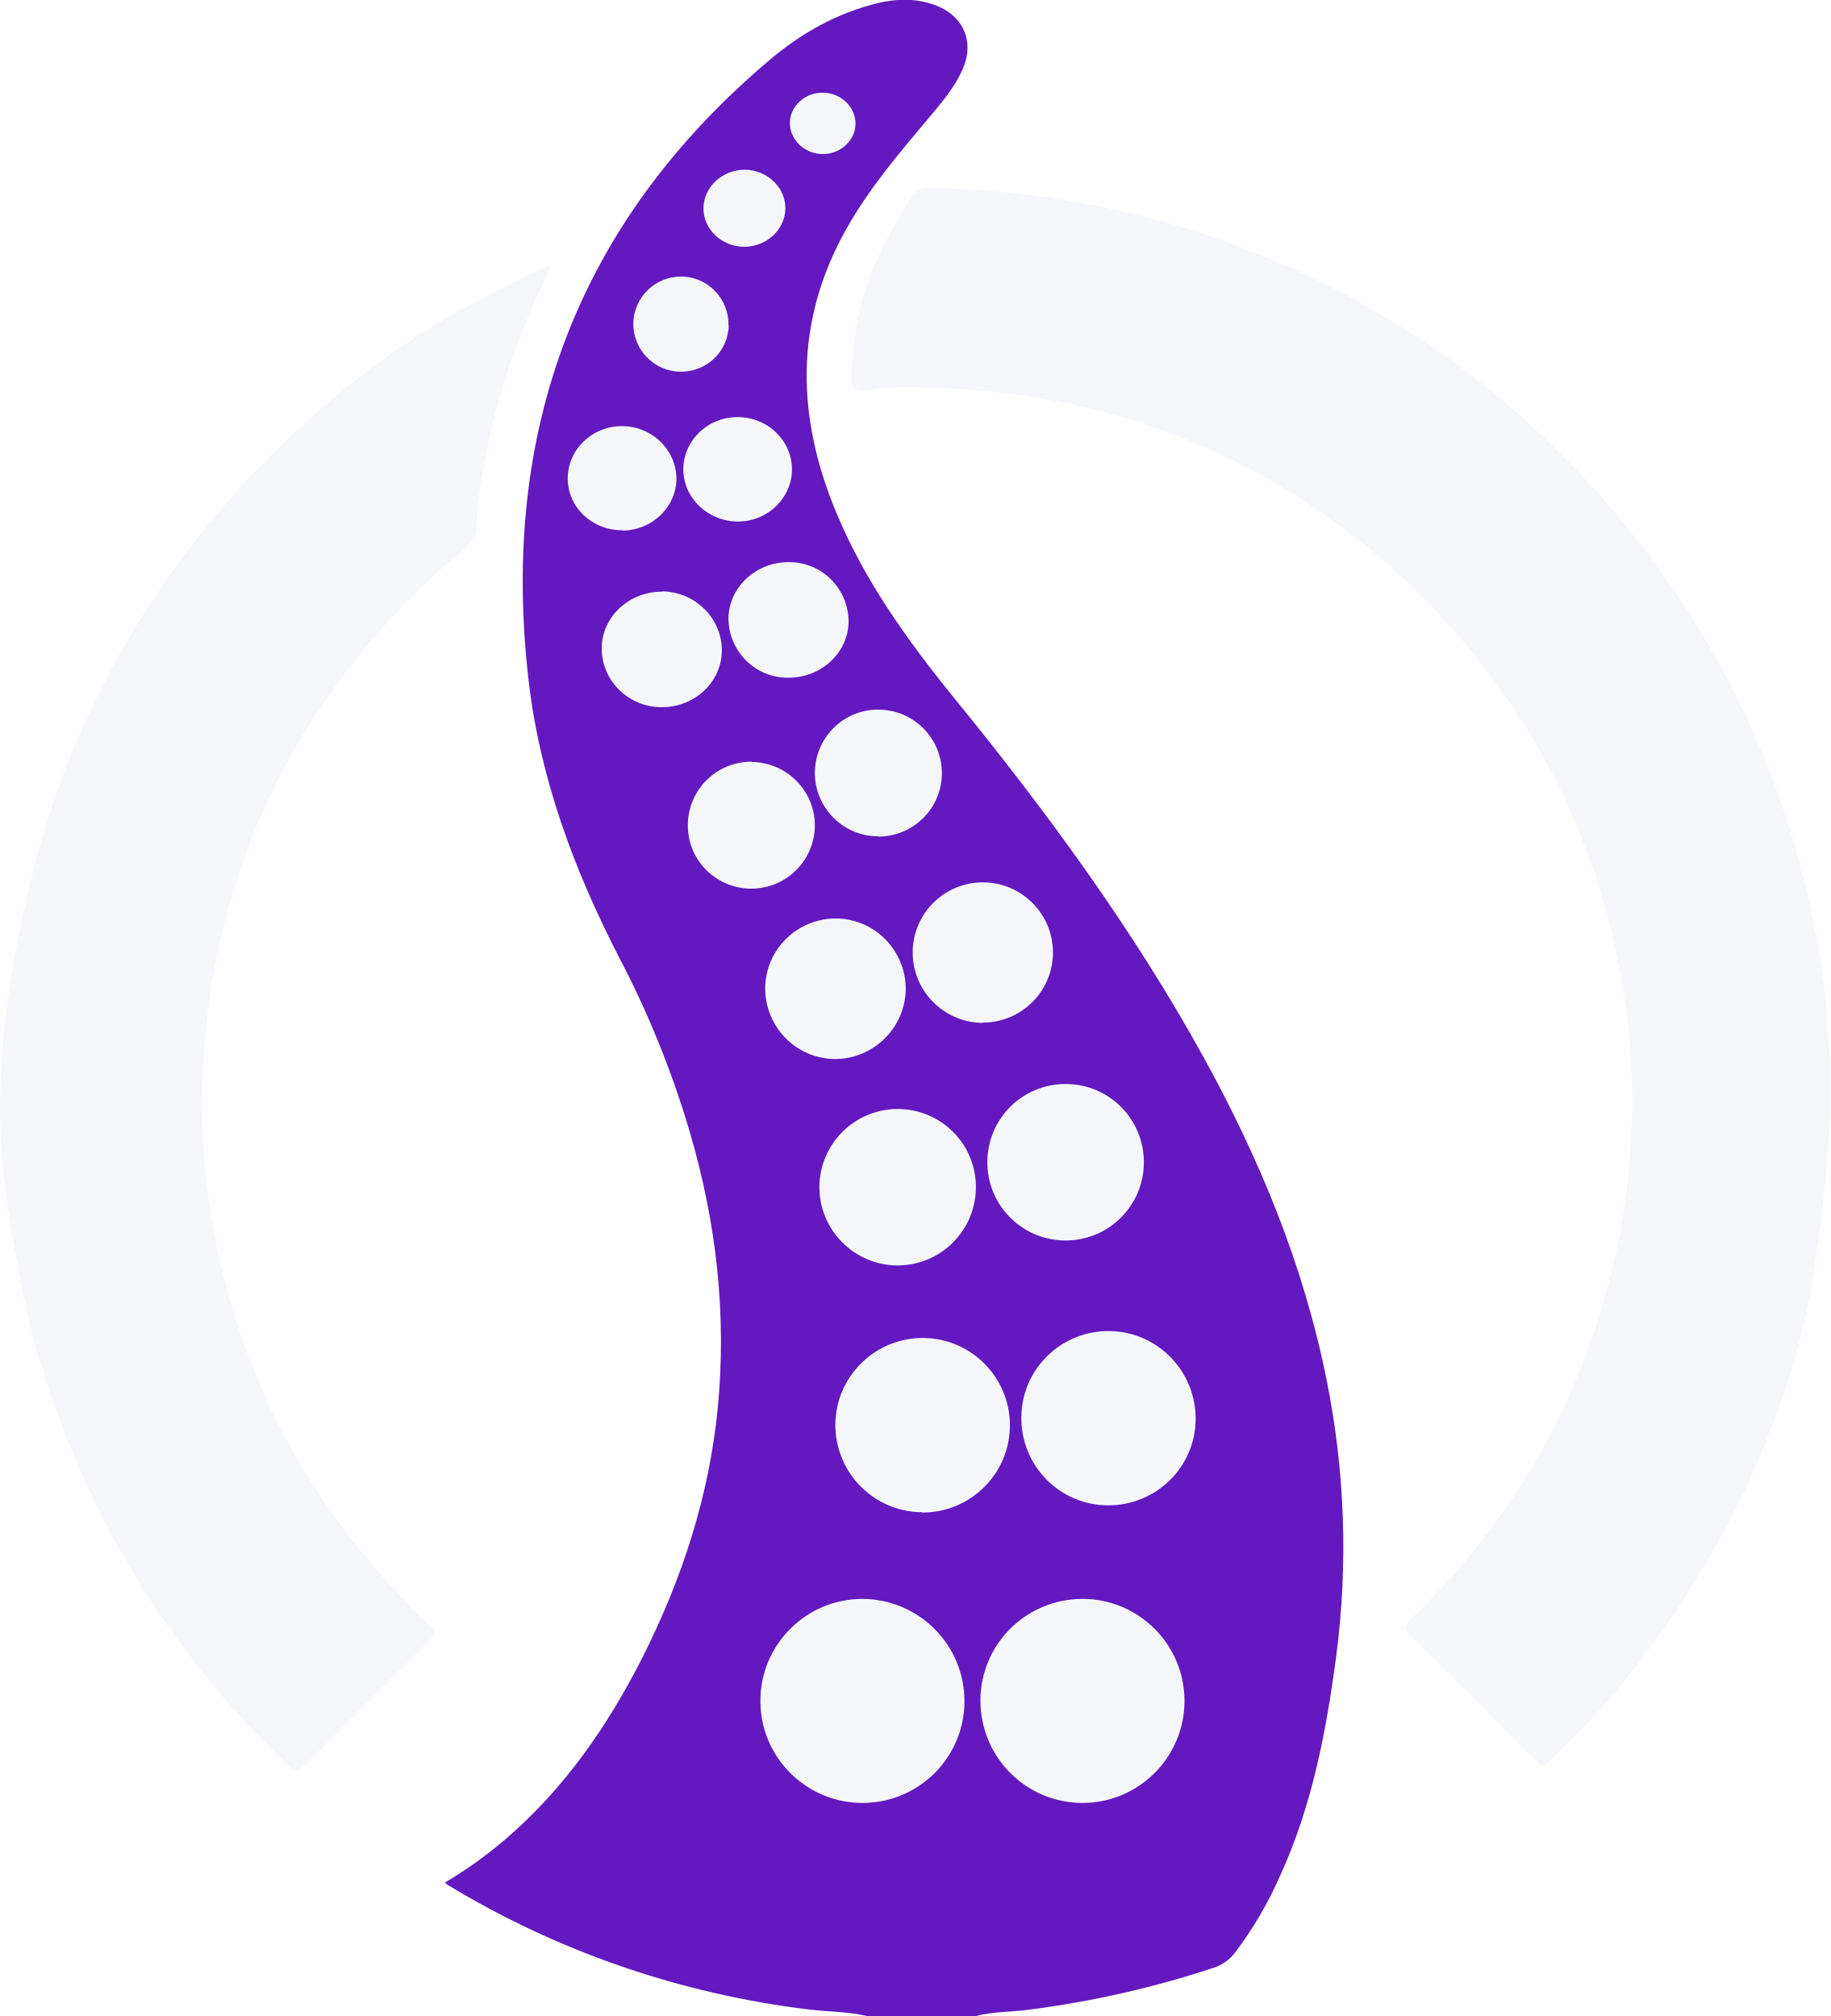
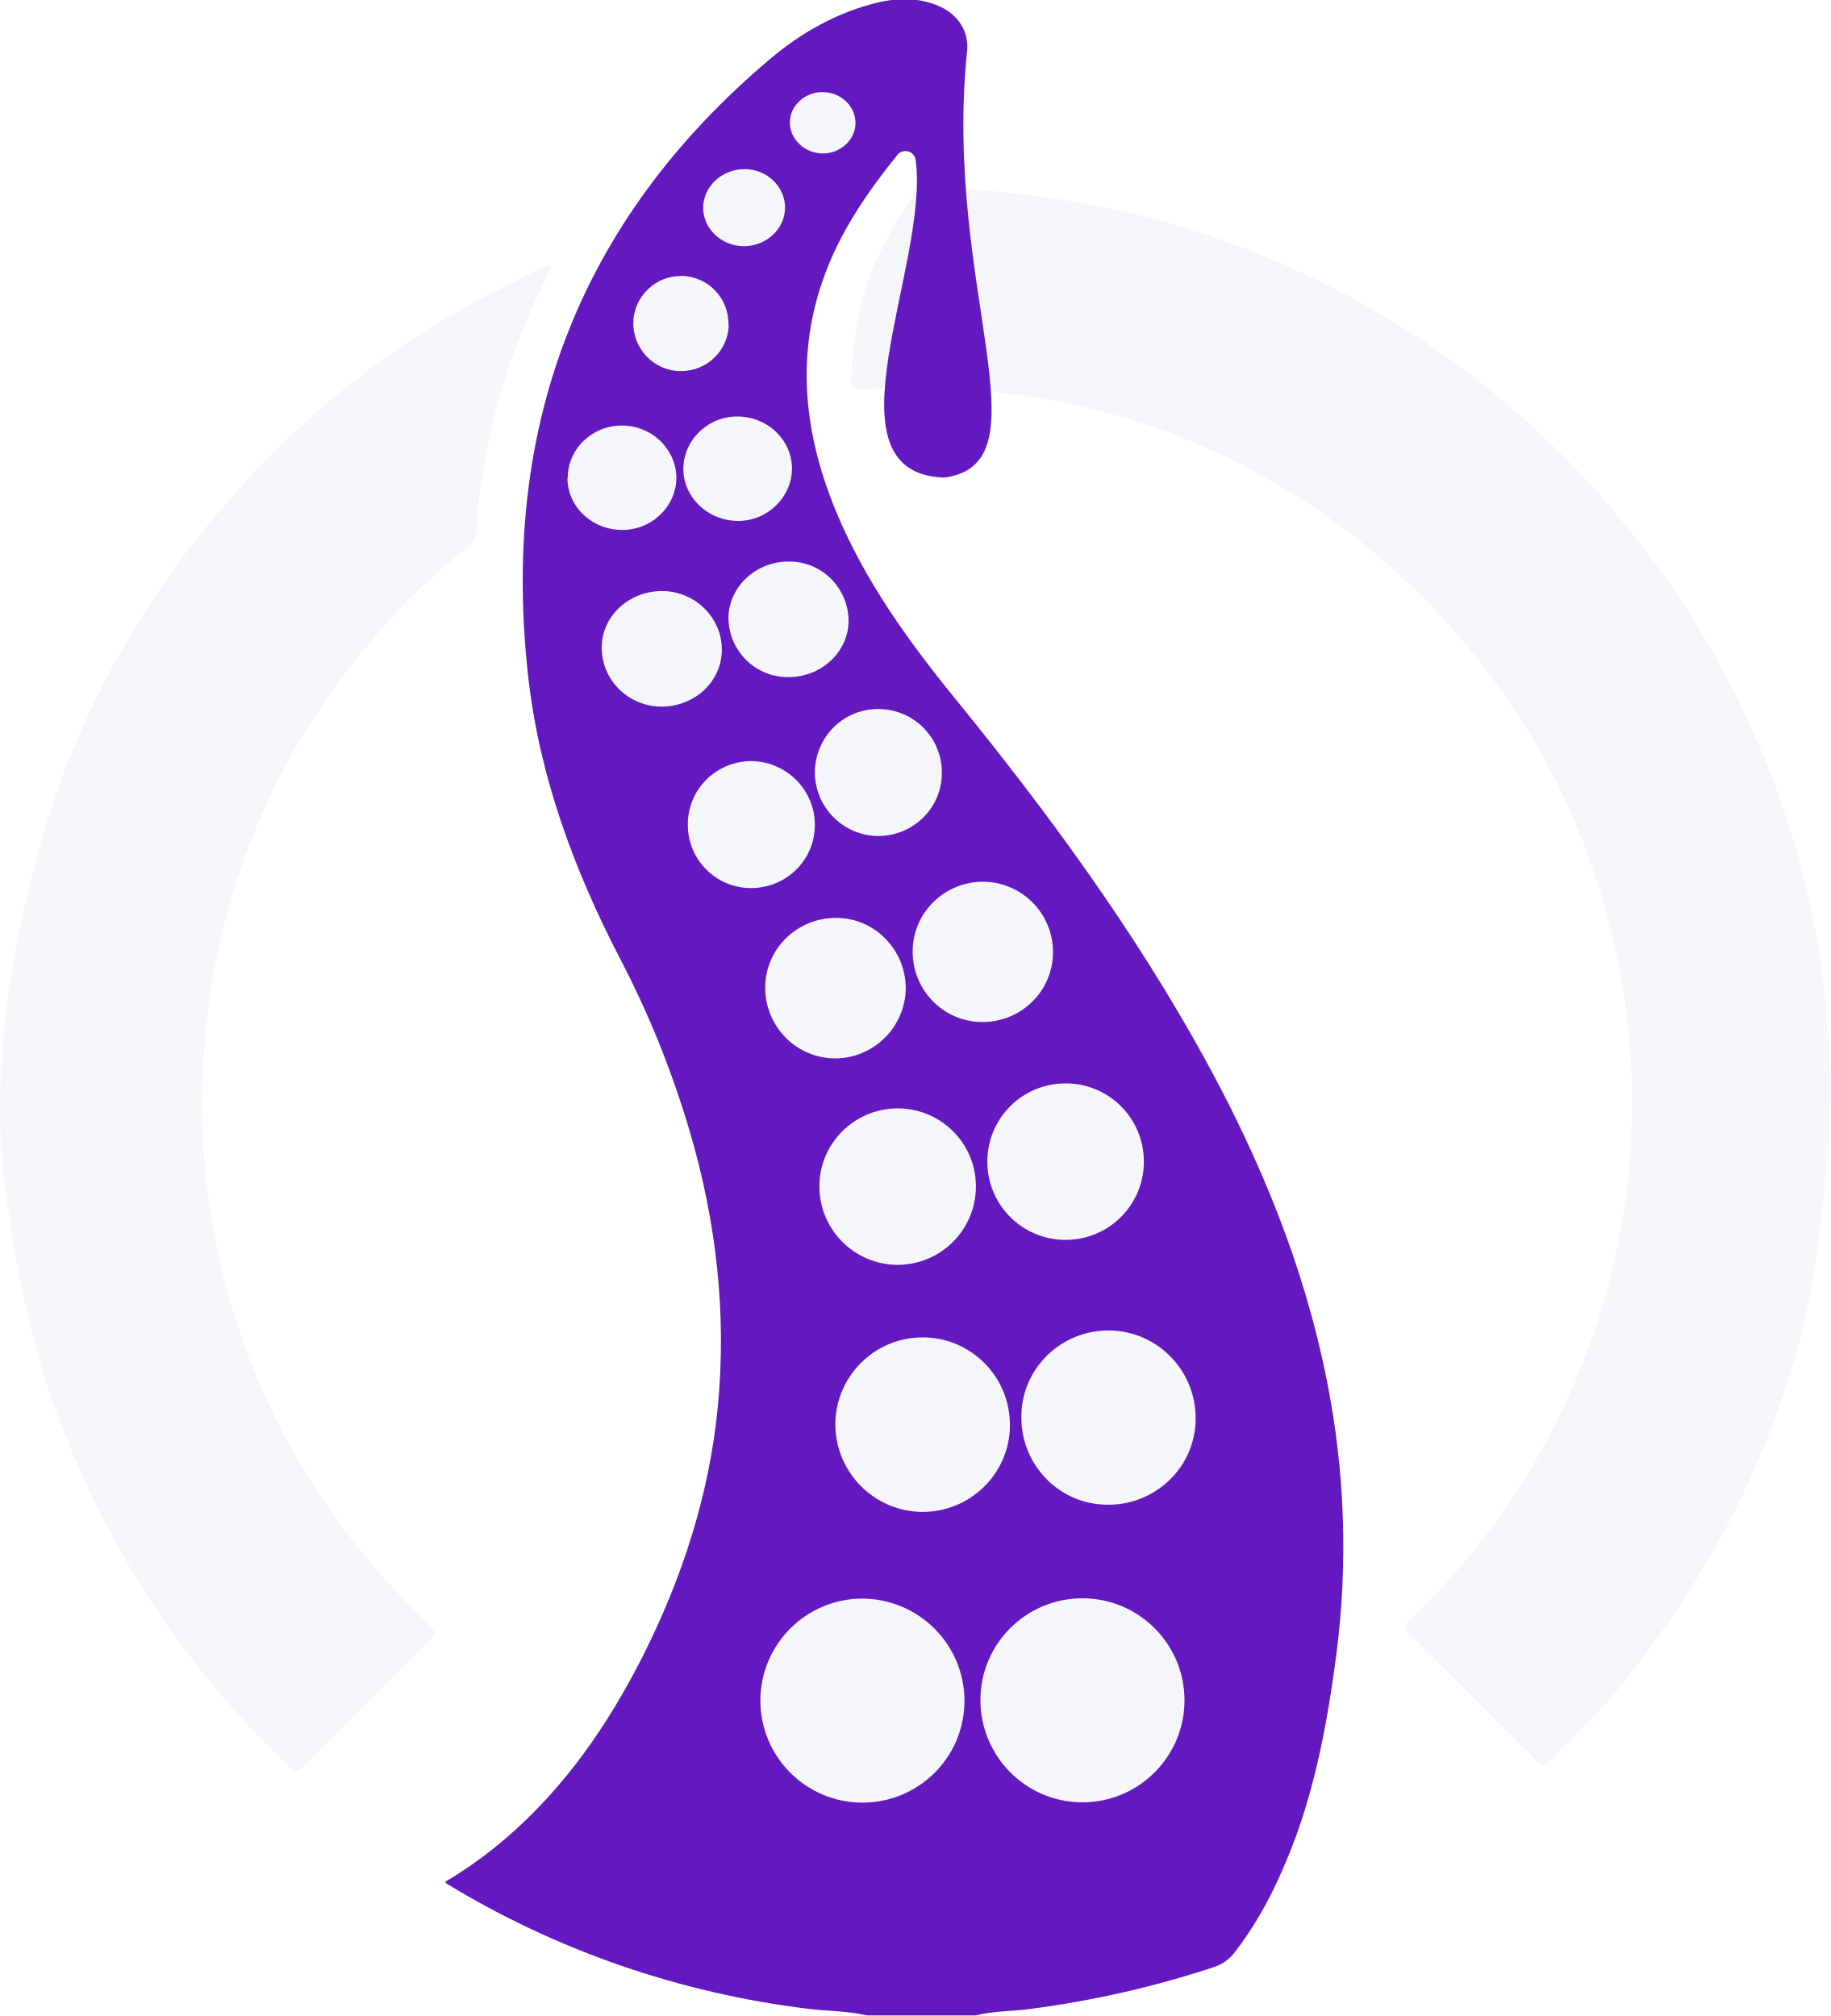
<svg xmlns="http://www.w3.org/2000/svg" id="Layer_1" version="1.1" viewBox="0 0 608.1 669.9">
  <defs>
    <style>
      .st0 {
        fill: #f5f6fa;
      }

      .st1 {
        fill: #6319bf;
      }
    </style>
  </defs>
  <path class="st0" d="M607.4,347c3,23-3.8,76.5-8.8,95.8-6.9,26.6-17.4,52.1-31.3,75.8-9.4,16-20.1,31.1-32,45.3-6.4,7.7-13.8,14.5-20.8,21.7-1.4,1.4-2.3,1.3-3.7,0-14.2-14.3-28.4-28.5-42.6-42.6-2.3-2.3-1-3.6.7-5.2,14-13.5,26.3-28.5,36.7-44.9,25.7-40.9,38.4-88.5,36.4-136.8-.8-18.5-3.8-36.8-8.8-54.5-4.1-14.6-9.6-28.8-16.4-42.3-8.3-16.3-18.5-31.5-30.2-45.5-18-21.6-39.7-39.8-64-53.8-22.3-12.9-46.5-21.9-71.8-26.7-18.6-3.5-37.4-5-56.3-4.5-2.8,0-5.4,1-8.2.9-2.6-.1-3.6-1.1-3.5-3.7.5-13.8,2.7-27.3,8.6-40,3.4-7.4,7.4-14.6,12-21.3.9-1.5,2.6-2.4,4.3-2.3,14.3.2,28.6,1.4,42.8,3.6,18.9,2.8,37.5,7.4,55.5,13.8,17.7,6.3,34.8,14.2,51,23.7,16.1,9.2,31.2,20,45.2,32.1,24.2,20.9,45,45.4,61.8,72.6,9.4,15.4,17.5,31.6,24,48.4,6.4,16.4,11.3,33.4,14.7,50.7,1.9,9.9,3.4,19.9,4.3,30" />
-   <path class="st0" d="M2.4,399c-9-53,9.5-119.5,20.6-147,10.7-26.4,25.1-51.1,42.7-73.4,10.5-13.3,22-25.7,34.5-37.1,17-15.7,35.9-29.3,56.2-40.4,7.1-3.9,14.5-7.4,21.8-11.2,1.4-.7,2.9-1.2,5.3-2.1-3,6.4-5.6,11.8-8,17.4-7,16.2-12,33.2-14.9,50.6-1,6.3-2.2,12.5-2.2,18.9,0,4.6-3.1,7.1-6.2,9.6-10.7,8.8-20.6,18.7-29.5,29.4-9.2,10.9-17.5,22.6-24.6,34.9-10.9,19-19.1,39.5-24.2,60.9-3.2,13.5-5.3,27.2-6.2,41-.7,8.7-.8,17.5-.4,26.3.9,18.2,3.8,36.2,8.7,53.8,4.1,14.9,9.7,29.3,16.7,43,8.2,16.1,18.2,31.1,29.8,44.9,6.4,7.6,13.2,14.8,20.3,21.6,2.1,2,1.8,3.2-.1,5.1-13.8,13.7-27.6,27.5-41.3,41.3-2.2,2.2-3.5,2.3-5.8,0-40-37.8-68.9-85.9-83.7-138.9-4.5-16.2-7.2-32.6-9.7-49.1" />
+   <path class="st0" d="M2.4,399c-9-53,9.5-119.5,20.6-147,10.7-26.4,25.1-51.1,42.7-73.4,10.5-13.3,22-25.7,34.5-37.1,17-15.7,35.9-29.3,56.2-40.4,7.1-3.9,14.5-7.4,21.8-11.2,1.4-.7,2.9-1.2,5.3-2.1-3,6.4-5.6,11.8-8,17.4-7,16.2-12,33.2-14.9,50.6-1,6.3-2.2,12.5-2.2,18.9s-3.1,7.1-6.2,9.6c-10.7,8.8-20.6,18.7-29.5,29.4-9.2,10.9-17.5,22.6-24.6,34.9-10.9,19-19.1,39.5-24.2,60.9-3.2,13.5-5.3,27.2-6.2,41-.7,8.7-.8,17.5-.4,26.3.9,18.2,3.8,36.2,8.7,53.8,4.1,14.9,9.7,29.3,16.7,43,8.2,16.1,18.2,31.1,29.8,44.9,6.4,7.6,13.2,14.8,20.3,21.6,2.1,2,1.8,3.2-.1,5.1-13.8,13.7-27.6,27.5-41.3,41.3-2.2,2.2-3.5,2.3-5.8,0-40-37.8-68.9-85.9-83.7-138.9-4.5-16.2-7.2-32.6-9.7-49.1" />
  <path class="st0" d="M288.3,49.2c0,7.6-6.9,3.9-15.1,3.8s-14.9,3.6-14.8-4,6.9-23.9,15.1-23.8,14.9,16.4,14.8,24Z" />
-   <path class="st0" d="M320.5,611c-51.3,0-84.1-20-84.1-51.4,0-26.2,37.9-44.6,92.1-44.6,45.8,0,78,21.7,78,52.6,0,23.9-38.7,43.4-85.9,43.4Z" />
-   <path class="st0" d="M338.3,431c47.1,0,78.1,16,78.1,40.2,0,22.8-32.9,37.8-83,37.8-44.8,0-75-16.5-75-41,0-21.4,33.6-37,79.9-37Z" />
-   <path class="st0" d="M258.4,386.7c0-23.4,26.7-40.5,64.9-40.7,32.1-.1,67,18.1,63.9,42.6-2.9,23.5-26.5,38.4-67.6,38.4-36.4,0-61.2-16.3-61.2-40.3Z" />
-   <path class="st0" d="M359,319.7c4.4,18.7-25.6,39.6-55.5,38.2-33.6-1.6-55.1-15.6-55-39.5,0-22.6,22.3-37.4,56.2-37.4,32.7,0,54.3,15.4,54.3,38.7Z" />
-   <path class="st0" d="M268.7,302c-31.1,0-50.4-14.4-50.4-37.3,0-22,20.3-35.7,52.6-35.7,31,0,50.4,14.4,50.4,37.3,0,22-20.2,35.7-52.6,35.7Z" />
-   <path class="st0" d="M239.5,244c-29.2,0-48.1-13-48.1-32.9,0-20.2,18.2-32.1,48.7-32.1,28.7,0,47.4,13.3,47.3,33.5,0,19.4-18.5,31.5-47.9,31.5Z" />
+   <path class="st0" d="M320.5,611c-51.3,0-84.1-20-84.1-51.4s37.9-44.6,92.1-44.6,78,21.7,78,52.6-38.7,43.4-85.9,43.4h-.1Z" />
+   <path class="st0" d="M338.3,431c47.1,0,78.1,16,78.1,40.2s-32.9,37.8-83,37.8-75-16.5-75-41,33.6-37,79.9-37Z" />
+   <path class="st0" d="M258.4,386.7c0-23.4,26.7-40.5,64.9-40.7,32.1-.1,67,18.1,63.9,42.6-2.9,23.5-26.5,38.4-67.6,38.4s-61.2-16.3-61.2-40.3h0Z" />
+   <path class="st0" d="M359,319.7c4.4,18.7-25.6,39.6-55.5,38.2-33.6-1.6-55.1-15.6-55-39.5,0-22.6,22.3-37.4,56.2-37.4s54.3,15.4,54.3,38.7h0Z" />
+   <path class="st0" d="M268.7,302c-31.1,0-50.4-14.4-50.4-37.3s20.3-35.7,52.6-35.7,50.4,14.4,50.4,37.3-20.2,35.7-52.6,35.7h0Z" />
+   <path class="st0" d="M239.5,244c-29.2,0-48.1-13-48.1-32.9s18.2-32.1,48.7-32.1,47.4,13.3,47.3,33.5c0,19.4-18.5,31.5-47.9,31.5Z" />
  <path class="st0" d="M267.4,159.2c0,14.6-16.9,23.9-43.1,23.8-24.5,0-41-9.8-40.9-24.2,0-14.6,16.9-23.9,43.1-23.8,24.5,0,41,9.8,40.9,24.2Z" />
-   <path class="st0" d="M228,128c-12.9,0-19.6-7.5-19.6-21.7,0-14.6,6.7-21.4,20.8-21.3,12.6.1,19.3,7.8,19.2,22.2-.1,13.7-7.2,20.9-20.4,20.8Z" />
-   <path class="st0" d="M248.3,85.2c-12.1-.1-17-12.4-16.7-20.6.2-7.3,7.3-11.5,18.9-11.2,10.7.2,17,4.6,16.9,12,0,8-7.3,20-19.1,19.9Z" />
-   <path class="st1" d="M288,669.9c-6.5-1.5-13.1-1.4-19.6-2.2-42.5-5.2-83.4-19.3-119.9-41.5-.2-.1-.3-.3-.6-.7,7.1-4.2,13.9-9.1,20.2-14.5,19.5-16.8,33.8-37.5,45.4-60.4,13.1-26,22-53.3,24.9-82.3,3.1-31.4-.4-62.1-9.3-92.3-5.9-20-13.7-39.3-23.4-57.8-15-29.1-26.3-59.5-30.1-92.1-9.6-82.7,16.1-152.1,80.1-206.2,10.5-8.9,22.4-15.6,36-18.9,6.5-1.5,12.9-1.6,19.2.8,9,3.4,12.8,11.8,9.1,20.7-2.7,6.5-7.3,11.7-11.7,17-9.8,11.6-19.6,23.2-27.1,36.5-17.4,30.9-16.7,62.5-3.3,94.5,9.4,22.6,23.5,42.2,38.8,61.1,30.8,37.8,59.6,77,83.2,119.8,18.6,33.8,33.2,69.1,40.8,107.1,6.1,30.2,7.2,61.2,3.2,91.8-3.3,25-8,49.7-18.6,72.9-4,9.1-9,17.7-15,25.6-1.8,2.4-4.3,4.2-7.2,5.1-19.9,6.6-40.4,11.2-61.2,13.9-5.9.8-11.9.6-17.7,2.1h-36.2ZM359.6,599.1c18.7,0,33.9-15.2,33.9-33.9s-15.2-33.9-33.9-33.9c-18.7,0-33.9,15.1-33.9,33.8,0,18.7,15.1,34,33.9,34,0,0,0,0,0,0h0ZM286.5,531.3c-18.7,0-33.9,15.2-33.9,33.9s15.2,33.9,33.9,33.9c18.7,0,33.9-15.1,33.9-33.8,0-18.7-15.1-33.9-33.9-34h0ZM306.3,502.6c16,.1,29.1-12.8,29.2-28.8.1-16-12.8-29.1-28.8-29.2-16-.1-29.1,12.8-29.2,28.8,0,0,0,0,0,0,0,16,12.8,29,28.8,29.1h0ZM368.6,442.3c-16-.2-29.2,12.6-29.3,28.6-.2,16,12.6,29.2,28.6,29.3,16,.2,29.2-12.6,29.3-28.6,0,0,0,0,0,0,.1-16-12.7-29.1-28.6-29.3h0ZM298.3,368.5c-14.4,0-26,11.6-26.1,25.9,0,14.4,11.6,26,25.9,26.1,14.3,0,25.9-11.4,26.1-25.7.2-14.4-11.3-26.1-25.7-26.3,0,0-.1,0-.2,0h0ZM380,386.2c0-14.4-11.6-26-26-26s-26,11.6-26,26,11.6,26,26,26c0,0,.1,0,.2,0,14.3-.1,25.8-11.7,25.8-26ZM326.3,339.8c12.9.1,23.4-10.3,23.5-23.1.1-12.9-10.3-23.4-23.1-23.5-12.9-.1-23.4,10.3-23.5,23.1,0,0,0,.1,0,.2,0,12.8,10.3,23.2,23.1,23.4h0ZM300.9,328.7c0-12.9-10.3-23.4-23.2-23.5-12.9,0-23.4,10.3-23.5,23.2,0,12.8,10.2,23.3,23,23.5,12.9.1,23.5-10.3,23.7-23.2h0ZM291.7,278c11.7,0,21.1-9.3,21.2-21,0-11.7-9.3-21.1-21-21.2s-21.1,9.3-21.2,21c0,0,0,0,0,0,0,11.6,9.4,21.1,21,21.1ZM249.7,253.1c-11.7,0-21.1,9.3-21.2,21s9.3,21.1,21,21.2c11.7,0,21.1-9.3,21.2-21,0,0,0,0,0,0,0-11.6-9.4-21-21-21.1h0ZM262.3,186.8c-10.9-.2-20,8.1-20.3,18.4-.1,10.9,8.6,19.9,19.5,20,0,0,0,0,.1,0,10.9.2,20.1-8.1,20.3-18.4.1-10.9-8.6-19.9-19.5-20,0,0,0,0,0,0h0ZM219.9,196.6c-10.9,0-19.9,8.3-20,18.7-.1,10.8,8.8,19.7,19.9,19.7s20.1-8.5,20-19.1-9-19.3-19.9-19.4h0ZM244.9,138.6c-9.9,0-18,8-17.9,17.5s8.3,17.2,18.2,17.2,18-8,17.9-17.5-8.2-17.3-18.2-17.2h0ZM206.7,176.3c9.9,0,18.1-7.9,18-17.4s-8.2-17.3-18.1-17.3-18,7.8-18,17.4,8.2,17.3,18.2,17.2h0ZM242,108.1c.2-8.7-6.7-16-15.4-16.2-8.7-.2-16,6.7-16.2,15.4-.2,8.7,6.7,16,15.4,16.2.2,0,.3,0,.5,0,8.6,0,15.6-6.8,15.8-15.4ZM247.4,56.4c-7.4,0-13.6,5.7-13.7,12.7s6,12.9,13.5,12.9,13.6-5.7,13.7-12.7-6-12.8-13.4-12.9h0ZM284.2,41.1c0-5.6-4.8-10.2-10.8-10.3s-11,4.5-11,10.1,4.9,10.2,10.8,10.3,11-4.5,11-10.1h0Z" />
+   <path class="st0" d="M228,128c-12.9,0-19.6-7.5-19.6-21.7s6.7-21.4,20.8-21.3c12.6,0,19.3,7.8,19.2,22.2-.1,13.7-7.2,20.9-20.4,20.8Z" />
+   <path class="st0" d="M248.3,85.2c-12.1,0-17-12.4-16.7-20.6.2-7.3,7.3-11.5,18.9-11.2,10.7.2,17,4.6,16.9,12,0,8-7.3,20-19.1,19.9h0Z" />
+   <path class="st1" d="M440.7,458.3c-7.6-38-22.2-73.3-40.8-107.1-23.6-42.8-52.4-82-83.2-119.8-15.3-18.9-29.4-38.5-38.8-61.1-13.4-32-14.1-63.6,3.3-94.5,4.9-8.7,10.7-16.6,16.9-24.3,1.9-2.4,5.7-1.3,6.1,1.7,4.6,34.9-31.8,104,9.4,105.5,35-4.5-.2-63.3,7.6-141h0c1-7.1-2.9-13.3-10.3-16.1-6.3-2.4-12.7-2.3-19.2-.8-13.6,3.3-25.5,10-36,18.9-64,54.1-89.7,123.5-80.1,206.2,3.8,32.6,15.1,63,30.1,92.1,9.7,18.5,17.5,37.8,23.4,57.8,8.9,30.2,12.4,60.9,9.3,92.3-2.9,29-11.8,56.3-24.9,82.3-11.6,22.9-25.9,43.6-45.4,60.4-6.3,5.4-13.1,10.3-20.2,14.5.3.4.4.6.6.7,36.5,22.2,77.4,36.3,119.9,41.5,6.5.8,13.1.7,19.6,2.2h36.2c5.8-1.5,11.8-1.3,17.7-2.1,20.8-2.7,41.3-7.3,61.2-13.9,2.9-.9,5.4-2.7,7.2-5.1,6-7.9,11-16.5,15-25.6,10.6-23.2,15.3-47.9,18.6-72.9,4-30.6,2.9-61.6-3.2-91.8ZM380,386c0,14.3-11.5,25.9-25.8,26h-.2c-14.4,0-26-11.6-26-26s11.6-26,26-26,26,11.6,26,26ZM326.7,293c12.8.1,23.2,10.6,23.1,23.5,0,12.8-10.6,23.2-23.5,23.1h0c-12.8,0-23.1-10.5-23.1-23.3v-.2c0-12.8,10.6-23.2,23.5-23.1ZM298.3,368.3h.2c14.4.2,25.9,11.9,25.7,26.3-.2,14.3-11.8,25.7-26.1,25.7-14.3-.1-25.9-11.7-25.9-26.1,0-14.3,11.7-25.9,26.1-25.9ZM254.2,328.2c0-12.9,10.6-23.2,23.5-23.2,12.9,0,23.2,10.6,23.2,23.5-.2,12.9-10.8,23.3-23.7,23.2-12.8-.2-23-10.7-23-23.5ZM312.9,256.8c0,11.7-9.5,21-21.2,21h0c-11.6-.1-21-9.6-21-21.2.1-11.7,9.5-21.1,21.2-21s21,9.5,21,21.2ZM281.9,206.6c-.2,10.3-9.4,18.6-20.3,18.4h-.1c-10.9-.1-19.6-9.1-19.5-20,.3-10.3,9.4-18.6,20.3-18.4h.1c10.9.1,19.6,9.1,19.5,20ZM227,155.9c0-9.5,8-17.5,17.9-17.5,10,0,18.1,7.7,18.2,17.2,0,9.5-8,17.5-17.9,17.5s-18.1-7.7-18.2-17.2ZM273.4,30.6c6,.1,10.8,4.7,10.8,10.3s-5.1,10.2-11,10.1c-5.9-.1-10.8-4.7-10.8-10.3s5-10.2,11-10.1ZM247.4,56.2h0c7.4,0,13.5,5.9,13.4,12.9-.1,7-6.2,12.7-13.7,12.7s-13.6-5.9-13.5-12.9,6.3-12.7,13.7-12.7ZM226.6,91.7c8.7.2,15.6,7.5,15.4,16.2h.1c-.2,8.6-7.2,15.4-15.8,15.4h-.5c-8.7-.2-15.6-7.5-15.4-16.2s7.5-15.6,16.2-15.4ZM188.6,158.8c0-9.6,8.1-17.4,18-17.4s18,7.8,18.1,17.3c0,9.5-8.1,17.4-18,17.4h0c-10,0-18.2-7.7-18.2-17.3ZM199.9,215.1c0-10.4,9.1-18.7,20-18.7h0c10.9,0,19.8,8.7,19.9,19.3.1,10.6-8.9,19.1-20,19.1s-20-8.9-19.9-19.7ZM228.5,273.9c0-11.7,9.5-21,21.2-21h0c11.6.2,21,9.6,21,21.2,0,11.7-9.5,21-21.2,21-11.7,0-21.1-9.5-21-21.2ZM286.5,599c-18.7,0-33.9-15.2-33.9-33.9s15.2-33.9,33.9-33.9h0c18.8.1,33.9,15.3,33.9,34s-15.2,33.8-33.9,33.8ZM306.3,502.4h0c-16-.2-28.8-13.2-28.8-29.2.1-16,13.2-28.9,29.2-28.8,16,.1,28.9,13.2,28.8,29.2,0,16-13.2,28.9-29.2,28.8ZM359.6,598.9h0c-18.8,0-33.9-15.3-33.9-34s15.2-33.8,33.9-33.8,33.9,15.2,33.9,33.9-15.2,33.9-33.9,33.9ZM367.9,500c-16,0-28.8-13.3-28.6-29.3,0-16,13.3-28.8,29.3-28.6,15.9.2,28.7,13.3,28.6,29.3,0,16-13.3,28.8-29.3,28.6Z" />
</svg>
